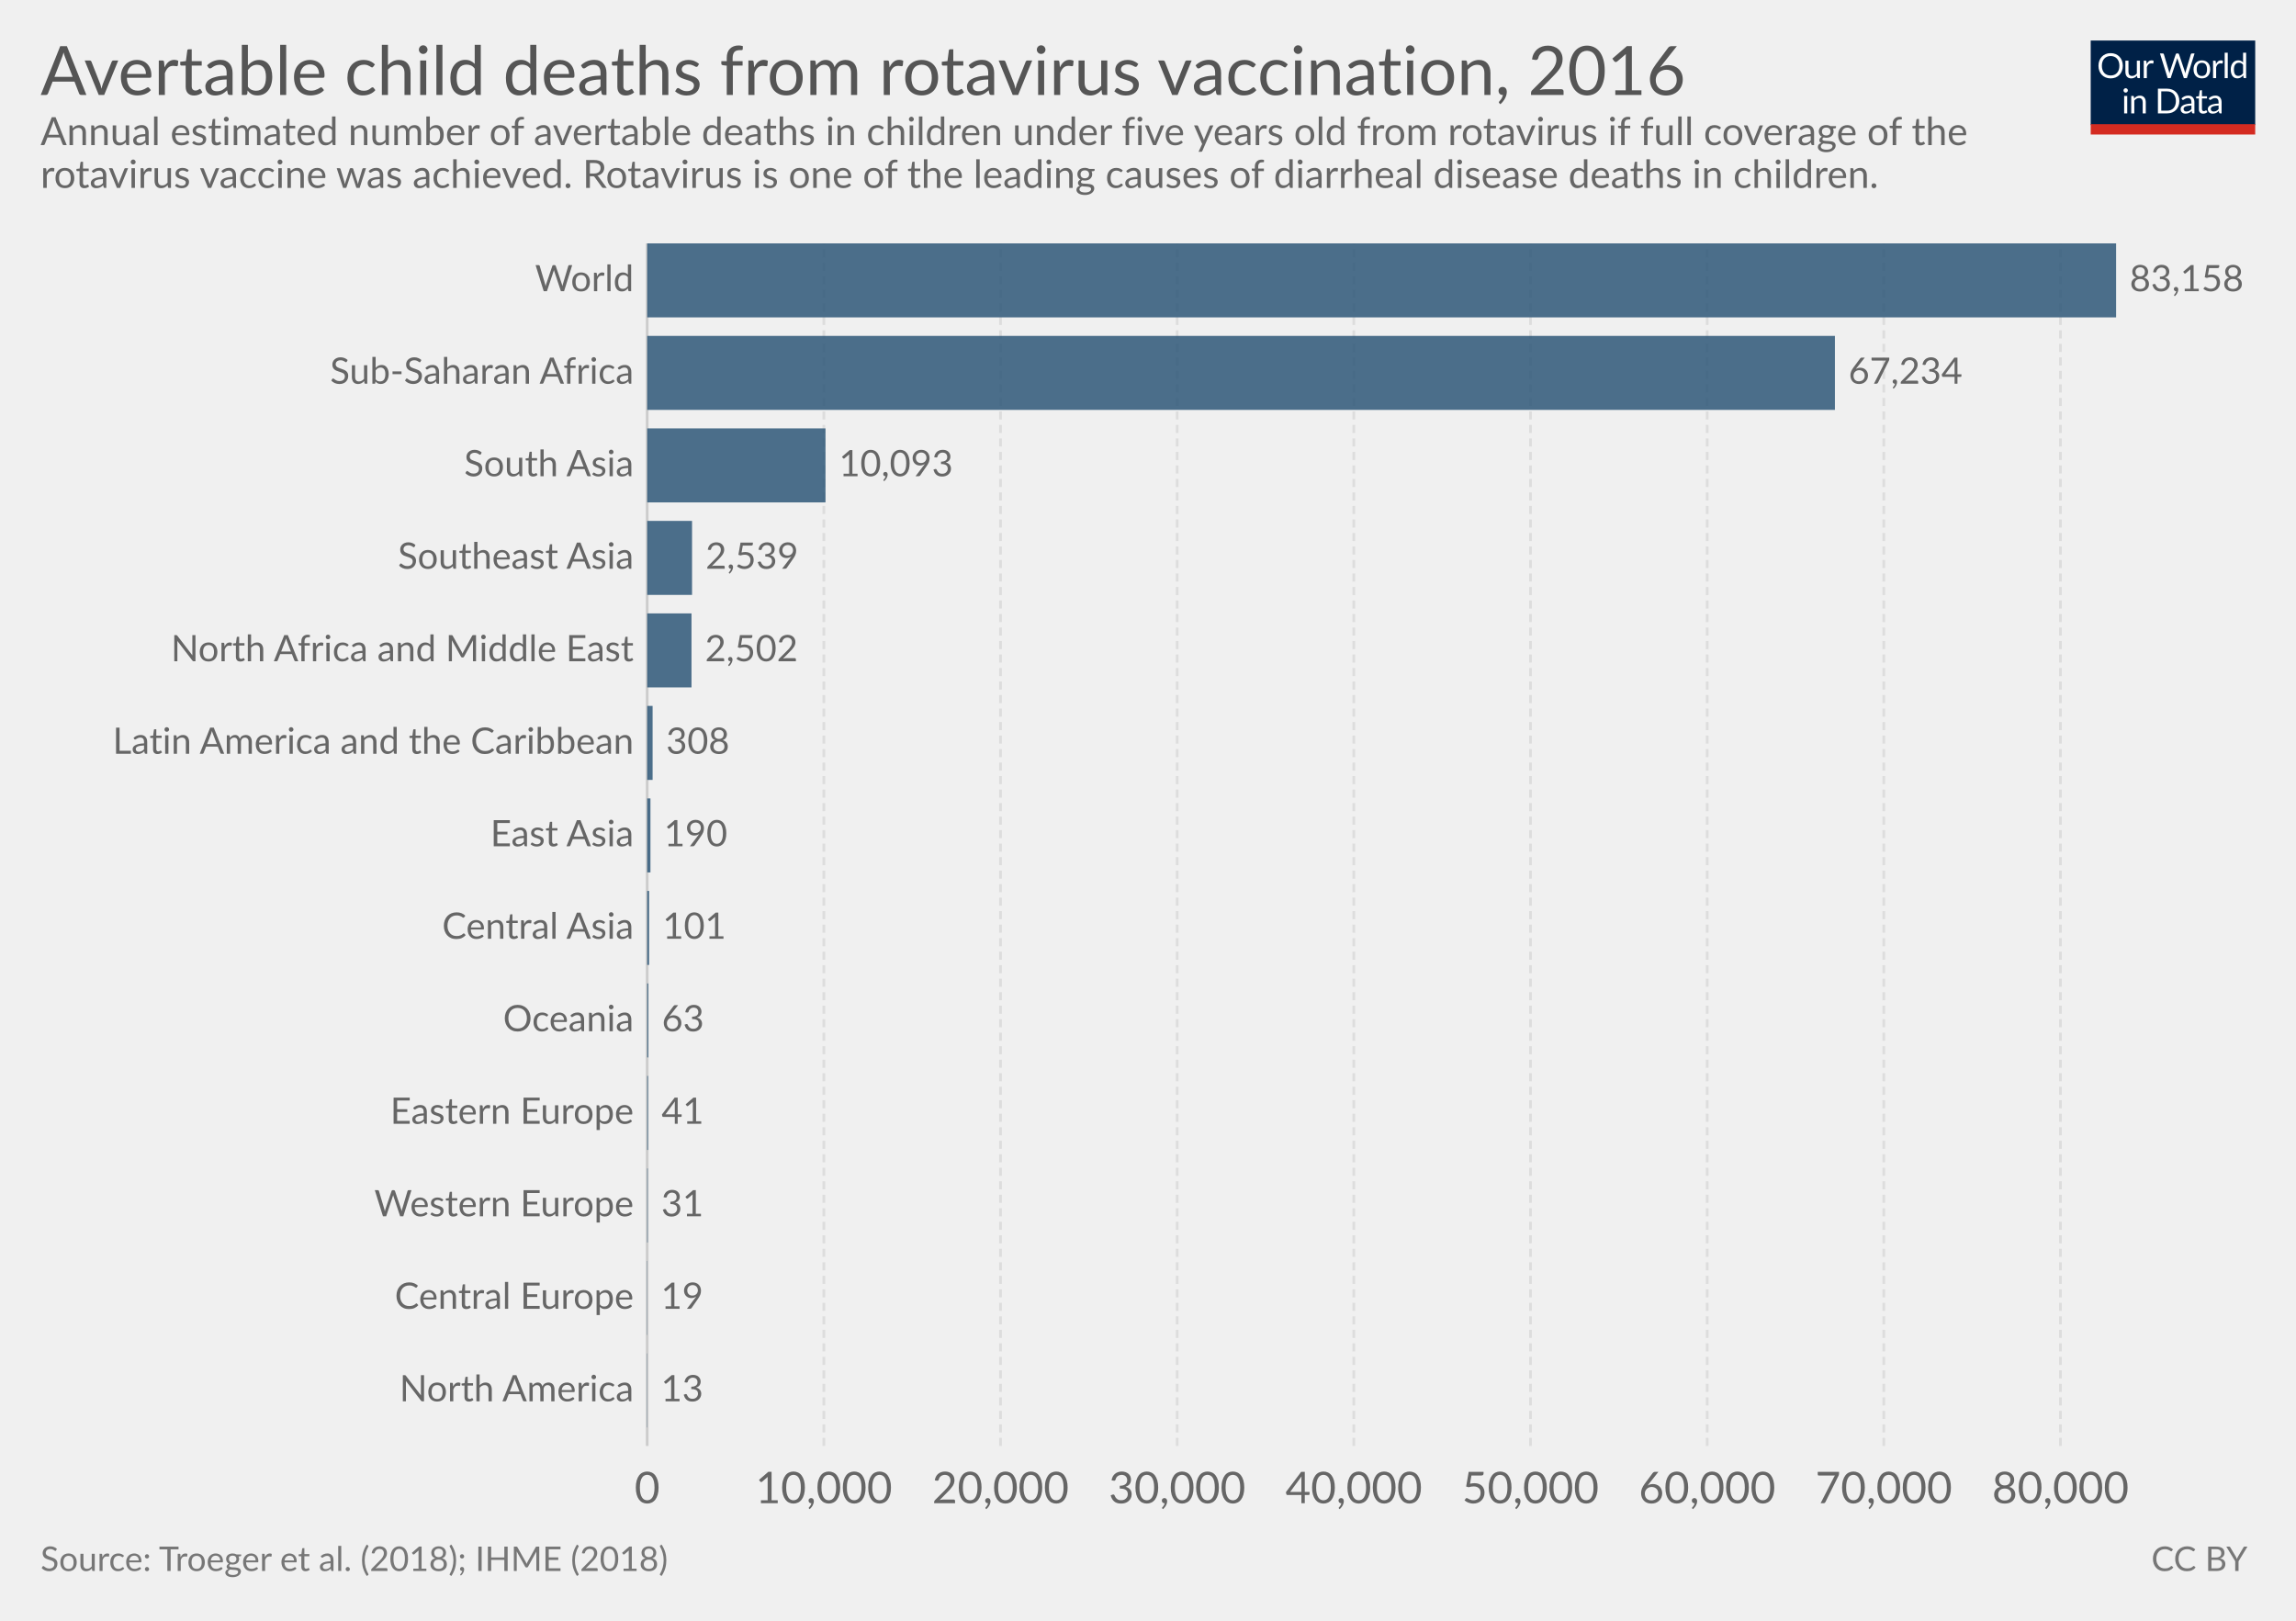
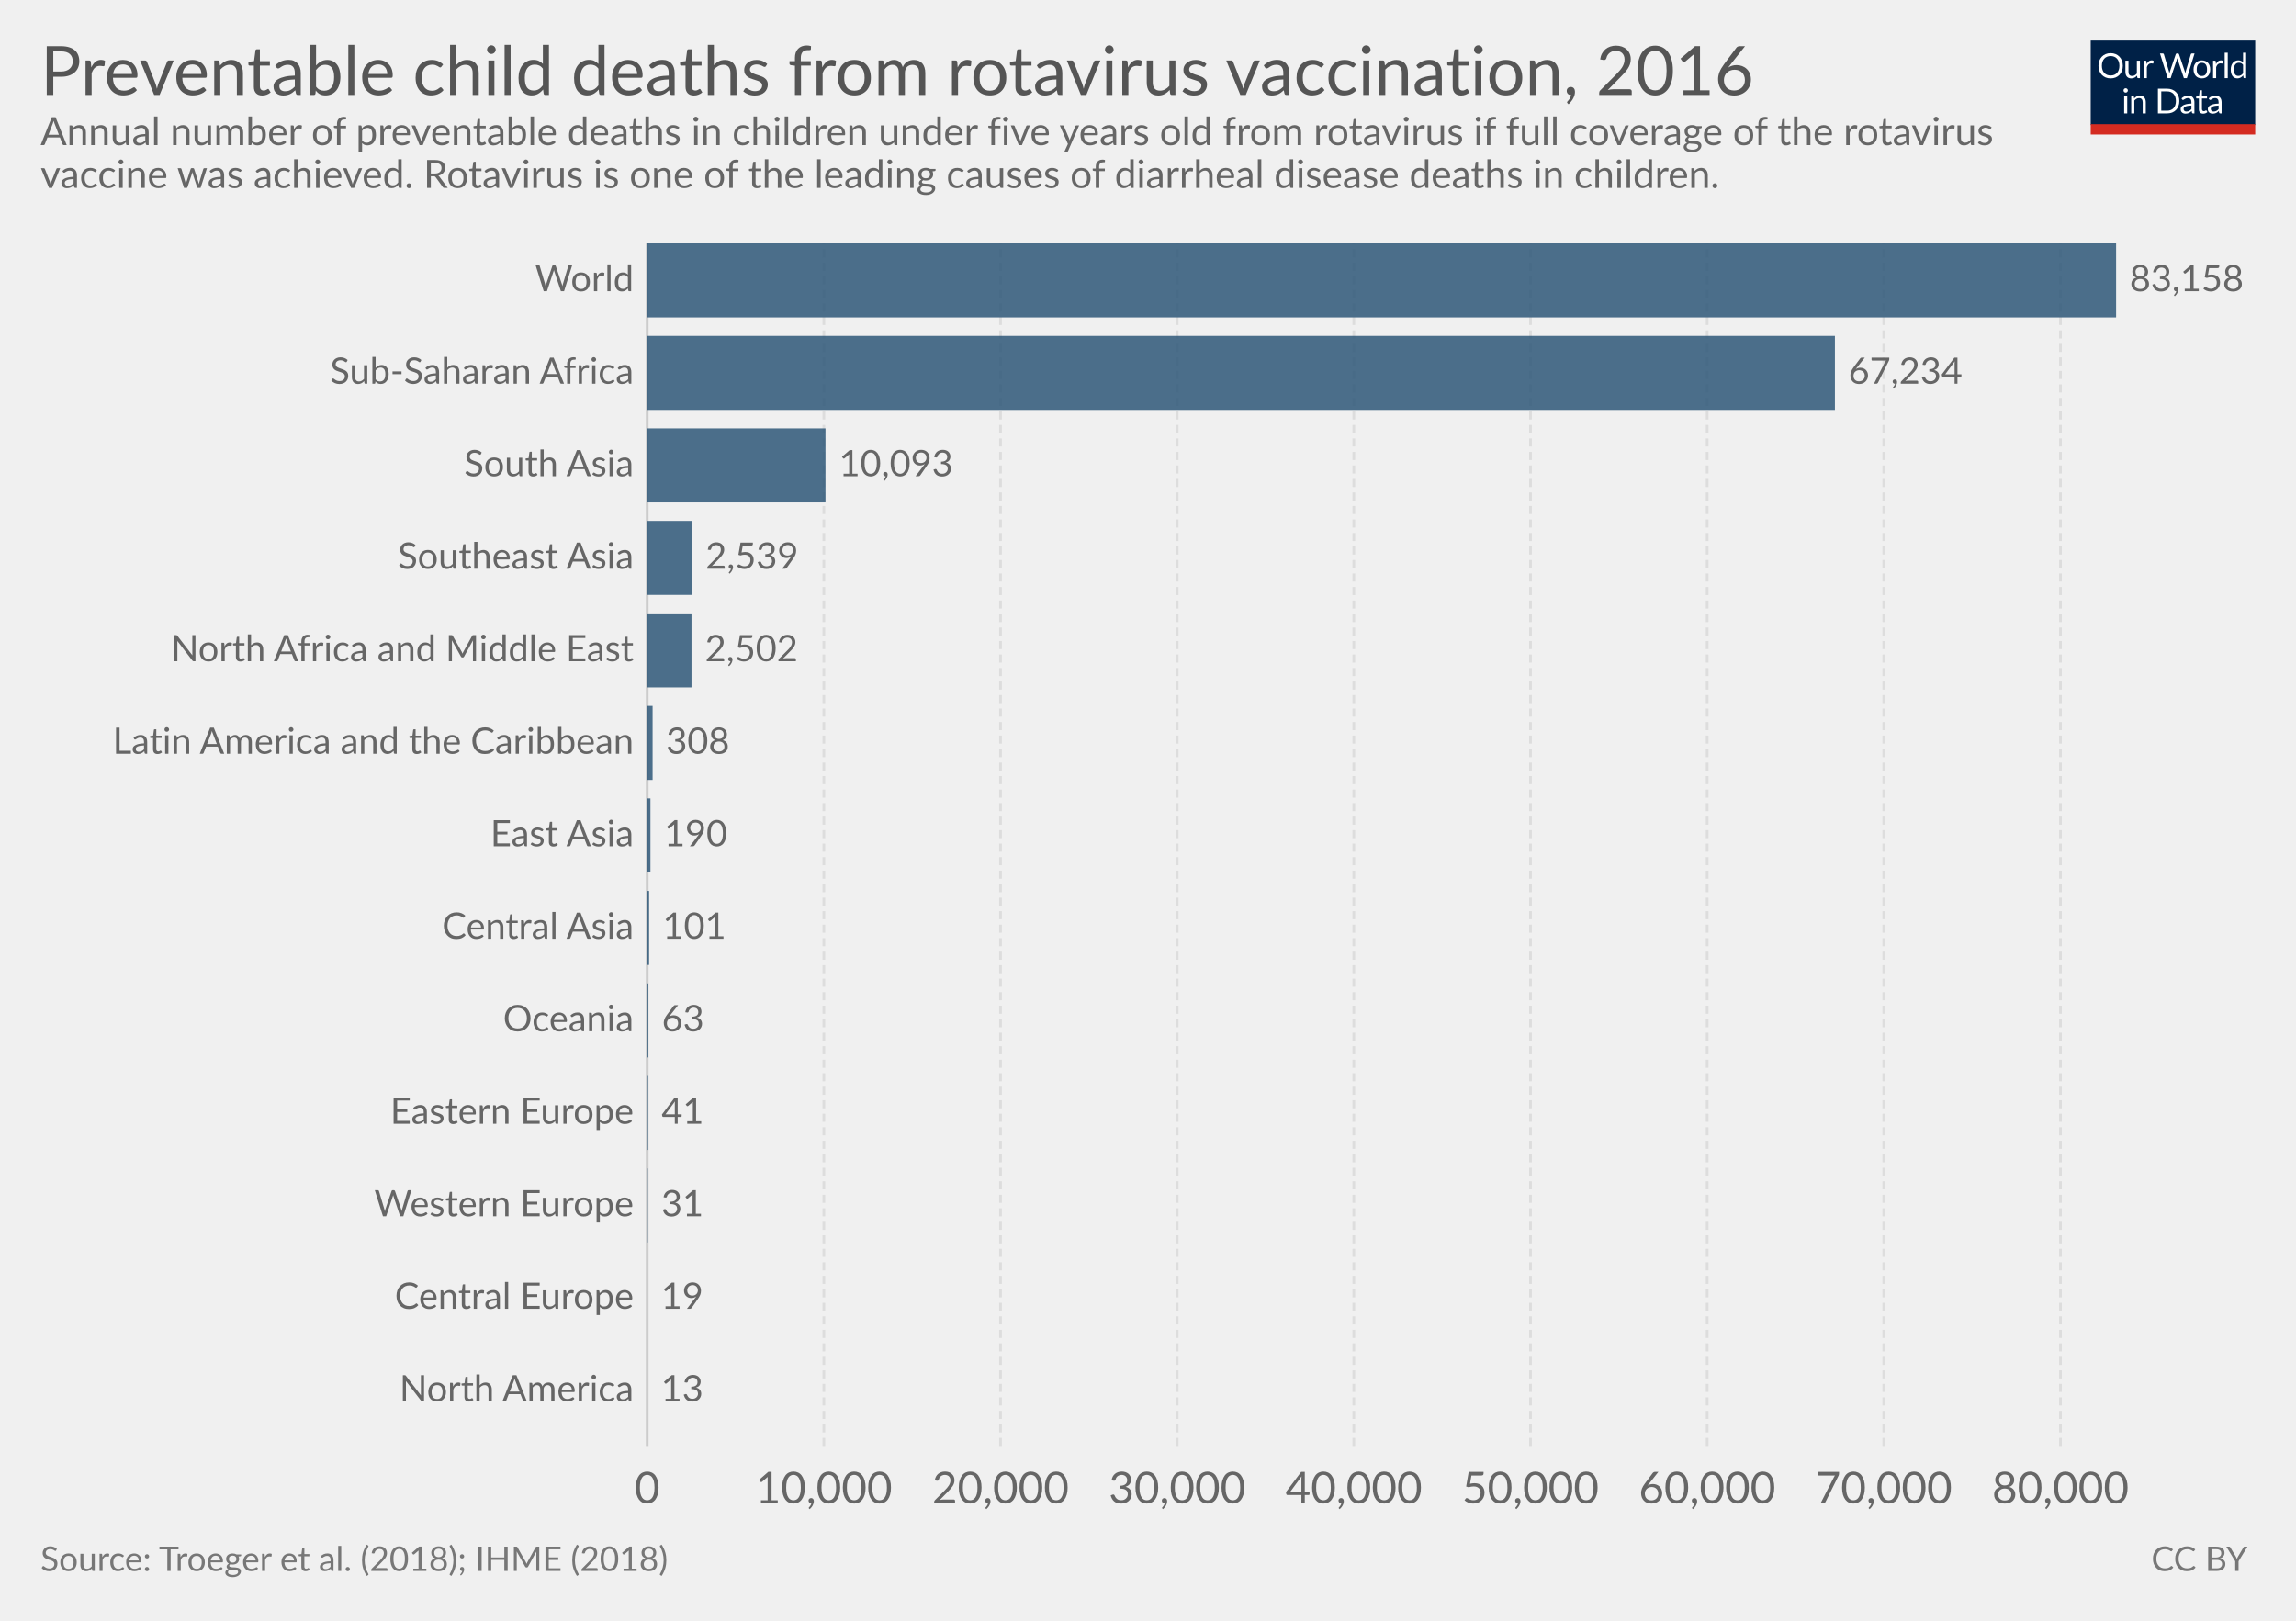
<svg xmlns="http://www.w3.org/2000/svg" version="1.1" style="font-family:Lato, 'Helvetica Neue', Helvetica, Arial, sans-serif;font-size:18px;background-color:white;text-rendering:optimizeLegibility;-webkit-font-smoothing:antialiased" width="850" height="600">
  <g class="HeaderView">
    <g transform="translate(774, 15) scale(0.29)">
      <svg width="210" height="120" viewBox="0 0 210 120" fill="none">
        <g clip-path="url(#clip0)">
          <path d="M0 0H210V107.89H0V0Z" fill="#002147" />
          <path d="M40.979 32.248C40.979 34.609 40.605 36.78 39.857 38.76C39.109 40.725 38.053 42.419 36.689 43.842C35.325 45.265 33.682 46.372 31.761 47.164C29.854 47.941 27.742 48.33 25.425 48.33C23.107 48.33 20.995 47.941 19.089 47.164C17.182 46.372 15.547 45.265 14.183 43.842C12.819 42.419 11.763 40.725 11.015 38.76C10.267 36.78 9.893 34.609 9.893 32.248C9.893 29.887 10.267 27.723 11.015 25.758C11.763 23.778 12.819 22.077 14.183 20.654C15.547 19.217 17.182 18.102 19.089 17.31C20.995 16.518 23.107 16.122 25.425 16.122C27.742 16.122 29.854 16.518 31.761 17.31C33.682 18.102 35.325 19.217 36.689 20.654C38.053 22.077 39.109 23.778 39.857 25.758C40.605 27.723 40.979 29.887 40.979 32.248ZM36.601 32.248C36.601 30.312 36.337 28.574 35.809 27.034C35.281 25.494 34.533 24.196 33.565 23.14C32.597 22.069 31.423 21.248 30.045 20.676C28.666 20.104 27.126 19.818 25.425 19.818C23.738 19.818 22.205 20.104 20.827 20.676C19.448 21.248 18.267 22.069 17.285 23.14C16.317 24.196 15.569 25.494 15.041 27.034C14.513 28.574 14.249 30.312 14.249 32.248C14.249 34.184 14.513 35.922 15.041 37.462C15.569 38.987 16.317 40.285 17.285 41.356C18.267 42.412 19.448 43.226 20.827 43.798C22.205 44.355 23.738 44.634 25.425 44.634C27.126 44.634 28.666 44.355 30.045 43.798C31.423 43.226 32.597 42.412 33.565 41.356C34.533 40.285 35.281 38.987 35.809 37.462C36.337 35.922 36.601 34.184 36.601 32.248ZM62.823 25.714V48H60.491C59.934 48 59.582 47.729 59.435 47.186L59.127 44.788C58.159 45.859 57.074 46.724 55.871 47.384C54.669 48.029 53.29 48.352 51.735 48.352C50.518 48.352 49.44 48.154 48.501 47.758C47.577 47.347 46.8 46.775 46.169 46.042C45.539 45.309 45.062 44.421 44.739 43.38C44.431 42.339 44.277 41.187 44.277 39.926V25.714H48.193V39.926C48.193 41.613 48.575 42.918 49.337 43.842C50.115 44.766 51.295 45.228 52.879 45.228C54.038 45.228 55.116 44.957 56.113 44.414C57.125 43.857 58.057 43.094 58.907 42.126V25.714H62.823ZM71.43 30.18C72.135 28.655 73 27.467 74.027 26.616C75.053 25.751 76.307 25.318 77.789 25.318C78.258 25.318 78.705 25.369 79.131 25.472C79.571 25.575 79.959 25.736 80.297 25.956L80.011 28.882C79.923 29.249 79.703 29.432 79.351 29.432C79.145 29.432 78.845 29.388 78.449 29.3C78.053 29.212 77.605 29.168 77.107 29.168C76.403 29.168 75.772 29.271 75.215 29.476C74.672 29.681 74.181 29.989 73.741 30.4C73.315 30.796 72.927 31.295 72.575 31.896C72.237 32.483 71.929 33.157 71.651 33.92V48H67.713V25.714H69.957C70.382 25.714 70.675 25.795 70.837 25.956C70.998 26.117 71.108 26.396 71.167 26.792L71.43 30.18ZM132.589 16.474L122.755 48H118.927L110.941 23.954C110.867 23.719 110.794 23.47 110.721 23.206C110.662 22.942 110.596 22.663 110.523 22.37C110.449 22.663 110.376 22.942 110.303 23.206C110.23 23.47 110.156 23.719 110.083 23.954L102.053 48H98.225L88.391 16.474H91.933C92.314 16.474 92.629 16.569 92.879 16.76C93.143 16.951 93.311 17.193 93.385 17.486L99.897 39.398C99.999 39.794 100.095 40.219 100.183 40.674C100.285 41.129 100.381 41.613 100.469 42.126C100.571 41.613 100.674 41.129 100.777 40.674C100.894 40.205 101.019 39.779 101.151 39.398L108.565 17.486C108.653 17.237 108.821 17.009 109.071 16.804C109.335 16.584 109.65 16.474 110.017 16.474H111.249C111.63 16.474 111.938 16.569 112.173 16.76C112.407 16.951 112.583 17.193 112.701 17.486L120.093 39.398C120.225 39.779 120.342 40.19 120.445 40.63C120.562 41.07 120.672 41.532 120.775 42.016C120.848 41.532 120.929 41.07 121.017 40.63C121.105 40.19 121.2 39.779 121.303 39.398L127.837 17.486C127.91 17.222 128.072 16.987 128.321 16.782C128.585 16.577 128.9 16.474 129.267 16.474H132.589ZM141.94 25.362C143.568 25.362 145.034 25.633 146.34 26.176C147.645 26.719 148.76 27.489 149.684 28.486C150.608 29.483 151.312 30.693 151.796 32.116C152.294 33.524 152.544 35.101 152.544 36.846C152.544 38.606 152.294 40.19 151.796 41.598C151.312 43.006 150.608 44.209 149.684 45.206C148.76 46.203 147.645 46.973 146.34 47.516C145.034 48.044 143.568 48.308 141.94 48.308C140.297 48.308 138.816 48.044 137.496 47.516C136.19 46.973 135.076 46.203 134.152 45.206C133.228 44.209 132.516 43.006 132.018 41.598C131.534 40.19 131.292 38.606 131.292 36.846C131.292 35.101 131.534 33.524 132.018 32.116C132.516 30.693 133.228 29.483 134.152 28.486C135.076 27.489 136.19 26.719 137.496 26.176C138.816 25.633 140.297 25.362 141.94 25.362ZM141.94 45.25C144.14 45.25 145.782 44.517 146.868 43.05C147.953 41.569 148.496 39.508 148.496 36.868C148.496 34.213 147.953 32.145 146.868 30.664C145.782 29.183 144.14 28.442 141.94 28.442C140.825 28.442 139.85 28.633 139.014 29.014C138.192 29.395 137.503 29.945 136.946 30.664C136.403 31.383 135.992 32.27 135.714 33.326C135.45 34.367 135.318 35.548 135.318 36.868C135.318 39.508 135.86 41.569 136.946 43.05C138.046 44.517 139.71 45.25 141.94 45.25ZM159.908 30.18C160.612 28.655 161.478 27.467 162.504 26.616C163.531 25.751 164.785 25.318 166.266 25.318C166.736 25.318 167.183 25.369 167.608 25.472C168.048 25.575 168.437 25.736 168.774 25.956L168.488 28.882C168.4 29.249 168.18 29.432 167.828 29.432C167.623 29.432 167.322 29.388 166.926 29.3C166.53 29.212 166.083 29.168 165.584 29.168C164.88 29.168 164.25 29.271 163.692 29.476C163.15 29.681 162.658 29.989 162.218 30.4C161.793 30.796 161.404 31.295 161.052 31.896C160.715 32.483 160.407 33.157 160.128 33.92V48H156.19V25.714H158.434C158.86 25.714 159.153 25.795 159.314 25.956C159.476 26.117 159.586 26.396 159.644 26.792L159.908 30.18ZM174.946 15.594V48H171.03V15.594H174.946ZM194.496 31.016C193.763 30.033 192.971 29.351 192.12 28.97C191.269 28.574 190.316 28.376 189.26 28.376C187.192 28.376 185.601 29.117 184.486 30.598C183.371 32.079 182.814 34.191 182.814 36.934C182.814 38.386 182.939 39.633 183.188 40.674C183.437 41.701 183.804 42.551 184.288 43.226C184.772 43.886 185.366 44.37 186.07 44.678C186.774 44.986 187.573 45.14 188.468 45.14C189.759 45.14 190.881 44.847 191.834 44.26C192.802 43.673 193.689 42.845 194.496 41.774V31.016ZM198.412 15.594V48H196.08C195.523 48 195.171 47.729 195.024 47.186L194.672 44.48C193.719 45.624 192.633 46.548 191.416 47.252C190.199 47.956 188.791 48.308 187.192 48.308C185.916 48.308 184.757 48.066 183.716 47.582C182.675 47.083 181.787 46.357 181.054 45.404C180.321 44.451 179.756 43.263 179.36 41.84C178.964 40.417 178.766 38.782 178.766 36.934C178.766 35.291 178.986 33.766 179.426 32.358C179.866 30.935 180.497 29.703 181.318 28.662C182.139 27.621 183.144 26.807 184.332 26.22C185.535 25.619 186.884 25.318 188.38 25.318C189.744 25.318 190.91 25.553 191.878 26.022C192.861 26.477 193.733 27.115 194.496 27.936V15.594H198.412ZM46.614 70.714V93H42.698V70.714H46.614ZM47.45 63.718C47.45 64.099 47.369 64.459 47.208 64.796C47.061 65.119 46.856 65.412 46.592 65.676C46.343 65.925 46.042 66.123 45.69 66.27C45.352 66.417 44.993 66.49 44.612 66.49C44.23 66.49 43.871 66.417 43.534 66.27C43.211 66.123 42.925 65.925 42.676 65.676C42.426 65.412 42.228 65.119 42.082 64.796C41.935 64.459 41.862 64.099 41.862 63.718C41.862 63.337 41.935 62.977 42.082 62.64C42.228 62.288 42.426 61.987 42.676 61.738C42.925 61.474 43.211 61.269 43.534 61.122C43.871 60.975 44.23 60.902 44.612 60.902C44.993 60.902 45.352 60.975 45.69 61.122C46.042 61.269 46.343 61.474 46.592 61.738C46.856 61.987 47.061 62.288 47.208 62.64C47.369 62.977 47.45 63.337 47.45 63.718ZM55.424 73.948C55.908 73.405 56.422 72.914 56.964 72.474C57.507 72.034 58.079 71.66 58.68 71.352C59.296 71.029 59.941 70.787 60.616 70.626C61.306 70.45 62.046 70.362 62.838 70.362C64.055 70.362 65.126 70.567 66.05 70.978C66.989 71.374 67.766 71.946 68.382 72.694C69.013 73.427 69.49 74.315 69.812 75.356C70.135 76.397 70.296 77.549 70.296 78.81V93H66.358V78.81C66.358 77.123 65.969 75.818 65.192 74.894C64.43 73.955 63.264 73.486 61.694 73.486C60.535 73.486 59.45 73.765 58.438 74.322C57.441 74.879 56.517 75.635 55.666 76.588V93H51.728V70.714H54.082C54.639 70.714 54.984 70.985 55.116 71.528L55.424 73.948ZM113.129 77.248C113.129 79.609 112.755 81.758 112.007 83.694C111.259 85.63 110.203 87.287 108.839 88.666C107.475 90.045 105.832 91.115 103.911 91.878C102.004 92.626 99.892 93 97.575 93H85.805V61.474H97.575C99.892 61.474 102.004 61.855 103.911 62.618C105.832 63.366 107.475 64.437 108.839 65.83C110.203 67.209 111.259 68.866 112.007 70.802C112.755 72.738 113.129 74.887 113.129 77.248ZM108.751 77.248C108.751 75.312 108.487 73.581 107.959 72.056C107.431 70.531 106.683 69.24 105.715 68.184C104.747 67.128 103.574 66.321 102.195 65.764C100.816 65.207 99.276 64.928 97.575 64.928H90.073V89.546H97.575C99.276 89.546 100.816 89.267 102.195 88.71C103.574 88.153 104.747 87.353 105.715 86.312C106.683 85.256 107.431 83.965 107.959 82.44C108.487 80.915 108.751 79.184 108.751 77.248ZM128.553 82.968C126.749 83.027 125.209 83.173 123.933 83.408C122.672 83.628 121.638 83.921 120.831 84.288C120.039 84.655 119.46 85.087 119.093 85.586C118.741 86.085 118.565 86.642 118.565 87.258C118.565 87.845 118.661 88.351 118.851 88.776C119.042 89.201 119.299 89.553 119.621 89.832C119.959 90.096 120.347 90.294 120.787 90.426C121.242 90.543 121.726 90.602 122.239 90.602C122.929 90.602 123.559 90.536 124.131 90.404C124.703 90.257 125.239 90.052 125.737 89.788C126.251 89.524 126.735 89.209 127.189 88.842C127.659 88.475 128.113 88.057 128.553 87.588V82.968ZM115.903 73.86C117.135 72.672 118.463 71.785 119.885 71.198C121.308 70.611 122.885 70.318 124.615 70.318C125.862 70.318 126.969 70.523 127.937 70.934C128.905 71.345 129.719 71.917 130.379 72.65C131.039 73.383 131.538 74.271 131.875 75.312C132.213 76.353 132.381 77.497 132.381 78.744V93H130.643C130.262 93 129.969 92.941 129.763 92.824C129.558 92.692 129.397 92.443 129.279 92.076L128.839 89.964C128.253 90.507 127.681 90.991 127.123 91.416C126.566 91.827 125.979 92.179 125.363 92.472C124.747 92.751 124.087 92.963 123.383 93.11C122.694 93.271 121.924 93.352 121.073 93.352C120.208 93.352 119.394 93.235 118.631 93C117.869 92.751 117.201 92.384 116.629 91.9C116.072 91.416 115.625 90.807 115.287 90.074C114.965 89.326 114.803 88.446 114.803 87.434C114.803 86.554 115.045 85.711 115.529 84.904C116.013 84.083 116.798 83.357 117.883 82.726C118.969 82.095 120.384 81.582 122.129 81.186C123.875 80.775 126.016 80.541 128.553 80.482V78.744C128.553 77.013 128.179 75.708 127.431 74.828C126.683 73.933 125.591 73.486 124.153 73.486C123.185 73.486 122.371 73.611 121.711 73.86C121.066 74.095 120.501 74.366 120.017 74.674C119.548 74.967 119.137 75.239 118.785 75.488C118.448 75.723 118.111 75.84 117.773 75.84C117.509 75.84 117.282 75.774 117.091 75.642C116.901 75.495 116.739 75.319 116.607 75.114L115.903 73.86ZM143.568 93.352C141.808 93.352 140.451 92.861 139.498 91.878C138.559 90.895 138.09 89.48 138.09 87.632V73.992H135.406C135.171 73.992 134.973 73.926 134.812 73.794C134.65 73.647 134.57 73.427 134.57 73.134V71.572L138.222 71.11L139.124 64.224C139.168 64.004 139.263 63.828 139.41 63.696C139.571 63.549 139.776 63.476 140.026 63.476H142.006V71.154H148.452V73.992H142.006V87.368C142.006 88.307 142.233 89.003 142.688 89.458C143.142 89.913 143.729 90.14 144.448 90.14C144.858 90.14 145.21 90.089 145.504 89.986C145.812 89.869 146.076 89.744 146.296 89.612C146.516 89.48 146.699 89.363 146.846 89.26C147.007 89.143 147.146 89.084 147.264 89.084C147.469 89.084 147.652 89.209 147.814 89.458L148.958 91.328C148.283 91.959 147.469 92.457 146.516 92.824C145.562 93.176 144.58 93.352 143.568 93.352ZM163.253 82.968C161.449 83.027 159.909 83.173 158.633 83.408C157.372 83.628 156.338 83.921 155.531 84.288C154.739 84.655 154.16 85.087 153.793 85.586C153.441 86.085 153.265 86.642 153.265 87.258C153.265 87.845 153.36 88.351 153.551 88.776C153.742 89.201 153.998 89.553 154.321 89.832C154.658 90.096 155.047 90.294 155.487 90.426C155.942 90.543 156.426 90.602 156.939 90.602C157.628 90.602 158.259 90.536 158.831 90.404C159.403 90.257 159.938 90.052 160.437 89.788C160.95 89.524 161.434 89.209 161.889 88.842C162.358 88.475 162.813 88.057 163.253 87.588V82.968ZM150.603 73.86C151.835 72.672 153.162 71.785 154.585 71.198C156.008 70.611 157.584 70.318 159.315 70.318C160.562 70.318 161.669 70.523 162.637 70.934C163.605 71.345 164.419 71.917 165.079 72.65C165.739 73.383 166.238 74.271 166.575 75.312C166.912 76.353 167.081 77.497 167.081 78.744V93H165.343C164.962 93 164.668 92.941 164.463 92.824C164.258 92.692 164.096 92.443 163.979 92.076L163.539 89.964C162.952 90.507 162.38 90.991 161.823 91.416C161.266 91.827 160.679 92.179 160.063 92.472C159.447 92.751 158.787 92.963 158.083 93.11C157.394 93.271 156.624 93.352 155.773 93.352C154.908 93.352 154.094 93.235 153.331 93C152.568 92.751 151.901 92.384 151.329 91.9C150.772 91.416 150.324 90.807 149.987 90.074C149.664 89.326 149.503 88.446 149.503 87.434C149.503 86.554 149.745 85.711 150.229 84.904C150.713 84.083 151.498 83.357 152.583 82.726C153.668 82.095 155.084 81.582 156.829 81.186C158.574 80.775 160.716 80.541 163.253 80.482V78.744C163.253 77.013 162.879 75.708 162.131 74.828C161.383 73.933 160.29 73.486 158.853 73.486C157.885 73.486 157.071 73.611 156.411 73.86C155.766 74.095 155.201 74.366 154.717 74.674C154.248 74.967 153.837 75.239 153.485 75.488C153.148 75.723 152.81 75.84 152.473 75.84C152.209 75.84 151.982 75.774 151.791 75.642C151.6 75.495 151.439 75.319 151.307 75.114L150.603 73.86Z" fill="white" />
          <rect y="106.789" width="210" height="13.211" fill="#D42B21" />
        </g>
        <defs>
          <clipPath id="clip0">
            <rect width="210" height="120" fill="white" />
          </clipPath>
        </defs>
      </svg>
    </g>
    <a href="https://ourworldindata.org/grapher/avertable-deaths-from-rotavirus-with-full-vaccine-coverage" target="_blank">
      <text font-size="25.20" x="15.0" y="35.2" fill="#555">
-         <tspan x="15" y="35.16">Avertable child deaths from rotavirus vaccination, 2016</tspan>
+         <tspan x="15" y="35.16">Preventable child deaths from rotavirus vaccination, 2016</tspan>
      </text>
    </a>
    <text font-size="14.40" x="15.0" y="53.7" fill="#666">
-       <tspan x="15" y="53.72">Annual estimated number of avertable deaths in children under five years old from rotavirus if full coverage of the</tspan>
-       <tspan x="15" y="69.56">rotavirus vaccine was achieved. Rotavirus is one of the leading causes of diarrheal disease deaths in children.</tspan>
+       <tspan x="15" y="53.72">Annual number of preventable deaths in children under five years old from rotavirus if full coverage of the rotavirus</tspan>
+       <tspan x="15" y="69.56">vaccine was achieved. Rotavirus is one of the leading causes of diarrheal disease deaths in children.</tspan>
    </text>
  </g>
  <g class="DiscreteBarChart">
    <rect x="15" y="90.1" width="810" height="466.4" opacity="0" fill="rgba(255,255,255,0)" />
    <g class="HorizontalAxis">
      <text x="239.6" y="556.5" fill="#666" text-anchor="middle" font-size="16.2">0</text>
      <text x="305" y="556.5" fill="#666" text-anchor="middle" font-size="16.2">10,000</text>
      <text x="370.4" y="556.5" fill="#666" text-anchor="middle" font-size="16.2">20,000</text>
      <text x="435.8" y="556.5" fill="#666" text-anchor="middle" font-size="16.2">30,000</text>
      <text x="501.2" y="556.5" fill="#666" text-anchor="middle" font-size="16.2">40,000</text>
      <text x="566.6" y="556.5" fill="#666" text-anchor="middle" font-size="16.2">50,000</text>
      <text x="632" y="556.5" fill="#666" text-anchor="middle" font-size="16.2">60,000</text>
      <text x="697.4" y="556.5" fill="#666" text-anchor="middle" font-size="16.2">70,000</text>
      <text x="762.8" y="556.5" fill="#666" text-anchor="middle" font-size="16.2">80,000</text>
    </g>
    <g class="AxisGridLines">
      <line x1="239.6" y1="535.30" x2="239.6" y2="90.10" stroke="#ccc" />
      <line x1="305" y1="535.30" x2="305" y2="90.10" stroke="#ddd" stroke-dasharray="3,2" />
      <line x1="370.4" y1="535.30" x2="370.4" y2="90.10" stroke="#ddd" stroke-dasharray="3,2" />
      <line x1="435.8" y1="535.30" x2="435.8" y2="90.10" stroke="#ddd" stroke-dasharray="3,2" />
      <line x1="501.2" y1="535.30" x2="501.2" y2="90.10" stroke="#ddd" stroke-dasharray="3,2" />
      <line x1="566.6" y1="535.30" x2="566.6" y2="90.10" stroke="#ddd" stroke-dasharray="3,2" />
      <line x1="632" y1="535.30" x2="632" y2="90.10" stroke="#ddd" stroke-dasharray="3,2" />
      <line x1="697.4" y1="535.30" x2="697.4" y2="90.10" stroke="#ddd" stroke-dasharray="3,2" />
      <line x1="762.8" y1="535.30" x2="762.8" y2="90.10" stroke="#ddd" stroke-dasharray="3,2" />
    </g>
    <g class="bar" transform="translate(0, 103.7985)" style="transition:transform 200ms ease">
      <text x="0" y="0" transform="translate(234.604, 0)" fill="#666" dominant-baseline="middle" text-anchor="end" font-size="13.5">World</text>
      <rect x="0" y="0" transform="translate(239.6, -13.69846)" width="543.8" height="27.397" fill="#2E5778" opacity="0.85" style="transition:height 200ms ease" />
      <text x="0" y="0" transform="translate(788.4, 0)" fill="#666" dominant-baseline="middle" text-anchor="start" font-size="13.5">83,158</text>
    </g>
    <g class="bar" transform="translate(0, 138.0446)" style="transition:transform 200ms ease">
      <text x="0" y="0" transform="translate(234.604, 0)" fill="#666" dominant-baseline="middle" text-anchor="end" font-size="13.5">Sub-Saharan Africa</text>
      <rect x="0" y="0" transform="translate(239.6, -13.69846)" width="439.7" height="27.397" fill="#2E5778" opacity="0.85" style="transition:height 200ms ease" />
      <text x="0" y="0" transform="translate(684.3, 0)" fill="#666" dominant-baseline="middle" text-anchor="start" font-size="13.5">67,234</text>
    </g>
    <g class="bar" transform="translate(0, 172.2908)" style="transition:transform 200ms ease">
      <text x="0" y="0" transform="translate(234.604, 0)" fill="#666" dominant-baseline="middle" text-anchor="end" font-size="13.5">South Asia</text>
      <rect x="0" y="0" transform="translate(239.6, -13.69846)" width="66" height="27.397" fill="#2E5778" opacity="0.85" style="transition:height 200ms ease" />
      <text x="0" y="0" transform="translate(310.6, 0)" fill="#666" dominant-baseline="middle" text-anchor="start" font-size="13.5">10,093</text>
    </g>
    <g class="bar" transform="translate(0, 206.5369)" style="transition:transform 200ms ease">
      <text x="0" y="0" transform="translate(234.604, 0)" fill="#666" dominant-baseline="middle" text-anchor="end" font-size="13.5">Southeast Asia</text>
      <rect x="0" y="0" transform="translate(239.6, -13.69846)" width="16.6" height="27.397" fill="#2E5778" opacity="0.85" style="transition:height 200ms ease" />
      <text x="0" y="0" transform="translate(261.2, 0)" fill="#666" dominant-baseline="middle" text-anchor="start" font-size="13.5">2,539</text>
    </g>
    <g class="bar" transform="translate(0, 240.7831)" style="transition:transform 200ms ease">
      <text x="0" y="0" transform="translate(234.604, 0)" fill="#666" dominant-baseline="middle" text-anchor="end" font-size="13.5">North Africa and Middle East</text>
      <rect x="0" y="0" transform="translate(239.6, -13.69846)" width="16.4" height="27.397" fill="#2E5778" opacity="0.85" style="transition:height 200ms ease" />
      <text x="0" y="0" transform="translate(261, 0)" fill="#666" dominant-baseline="middle" text-anchor="start" font-size="13.5">2,502</text>
    </g>
    <g class="bar" transform="translate(0, 275.0292)" style="transition:transform 200ms ease">
      <text x="0" y="0" transform="translate(234.604, 0)" fill="#666" dominant-baseline="middle" text-anchor="end" font-size="13.5">Latin America and the Caribbean</text>
      <rect x="0" y="0" transform="translate(239.6, -13.69846)" width="2" height="27.397" fill="#2E5778" opacity="0.85" style="transition:height 200ms ease" />
      <text x="0" y="0" transform="translate(246.6, 0)" fill="#666" dominant-baseline="middle" text-anchor="start" font-size="13.5">308</text>
    </g>
    <g class="bar" transform="translate(0, 309.2754)" style="transition:transform 200ms ease">
      <text x="0" y="0" transform="translate(234.604, 0)" fill="#666" dominant-baseline="middle" text-anchor="end" font-size="13.5">East Asia</text>
      <rect x="0" y="0" transform="translate(239.6, -13.69846)" width="1.2" height="27.397" fill="#2E5778" opacity="0.85" style="transition:height 200ms ease" />
      <text x="0" y="0" transform="translate(245.8, 0)" fill="#666" dominant-baseline="middle" text-anchor="start" font-size="13.5">190</text>
    </g>
    <g class="bar" transform="translate(0, 343.5215)" style="transition:transform 200ms ease">
      <text x="0" y="0" transform="translate(234.604, 0)" fill="#666" dominant-baseline="middle" text-anchor="end" font-size="13.5">Central Asia</text>
      <rect x="0" y="0" transform="translate(239.6, -13.69846)" width="0.7" height="27.397" fill="#2E5778" opacity="0.85" style="transition:height 200ms ease" />
      <text x="0" y="0" transform="translate(245.3, 0)" fill="#666" dominant-baseline="middle" text-anchor="start" font-size="13.5">101</text>
    </g>
    <g class="bar" transform="translate(0, 377.7677)" style="transition:transform 200ms ease">
      <text x="0" y="0" transform="translate(234.604, 0)" fill="#666" dominant-baseline="middle" text-anchor="end" font-size="13.5">Oceania</text>
      <rect x="0" y="0" transform="translate(239.6, -13.69846)" width="0.4" height="27.397" fill="#2E5778" opacity="0.85" style="transition:height 200ms ease" />
      <text x="0" y="0" transform="translate(245, 0)" fill="#666" dominant-baseline="middle" text-anchor="start" font-size="13.5">63</text>
    </g>
    <g class="bar" transform="translate(0, 412.0138)" style="transition:transform 200ms ease">
      <text x="0" y="0" transform="translate(234.604, 0)" fill="#666" dominant-baseline="middle" text-anchor="end" font-size="13.5">Eastern Europe</text>
      <rect x="0" y="0" transform="translate(239.6, -13.69846)" width="0.3" height="27.397" fill="#2E5778" opacity="0.85" style="transition:height 200ms ease" />
      <text x="0" y="0" transform="translate(244.9, 0)" fill="#666" dominant-baseline="middle" text-anchor="start" font-size="13.5">41</text>
    </g>
    <g class="bar" transform="translate(0, 446.26)" style="transition:transform 200ms ease">
      <text x="0" y="0" transform="translate(234.604, 0)" fill="#666" dominant-baseline="middle" text-anchor="end" font-size="13.5">Western Europe</text>
      <rect x="0" y="0" transform="translate(239.6, -13.69846)" width="0.2" height="27.397" fill="#2E5778" opacity="0.85" style="transition:height 200ms ease" />
      <text x="0" y="0" transform="translate(244.8, 0)" fill="#666" dominant-baseline="middle" text-anchor="start" font-size="13.5">31</text>
    </g>
    <g class="bar" transform="translate(0, 480.5062)" style="transition:transform 200ms ease">
      <text x="0" y="0" transform="translate(234.604, 0)" fill="#666" dominant-baseline="middle" text-anchor="end" font-size="13.5">Central Europe</text>
      <rect x="0" y="0" transform="translate(239.6, -13.69846)" width="0.1" height="27.397" fill="#2E5778" opacity="0.85" style="transition:height 200ms ease" />
      <text x="0" y="0" transform="translate(244.7, 0)" fill="#666" dominant-baseline="middle" text-anchor="start" font-size="13.5">19</text>
    </g>
    <g class="bar" transform="translate(0, 514.7523)" style="transition:transform 200ms ease">
      <text x="0" y="0" transform="translate(234.604, 0)" fill="#666" dominant-baseline="middle" text-anchor="end" font-size="13.5">North America</text>
      <rect x="0" y="0" transform="translate(239.6, -13.69846)" width="0.1" height="27.397" fill="#2E5778" opacity="0.85" style="transition:height 200ms ease" />
      <text x="0" y="0" transform="translate(244.7, 0)" fill="#666" dominant-baseline="middle" text-anchor="start" font-size="13.5">13</text>
    </g>
  </g>
  <g class="SourcesFooter" style="fill:#777">
    <g class="clickable" style="fill:#777">
      <text font-size="12.60" x="15.0" y="581.6">
        <tspan x="15" y="581.58">Source: Troeger et al. (2018); IHME (2018)</tspan>
      </text>
    </g>
    <text font-size="12.60" x="796.4" y="581.6">
      <tspan x="796.444" y="581.58">
        <a style="fill: #777;" class="cclogo" href="http://creativecommons.org/licenses/by/4.0/deed.en_US" target="_blank">CC BY</a>
      </tspan>
    </text>
  </g>
</svg>
